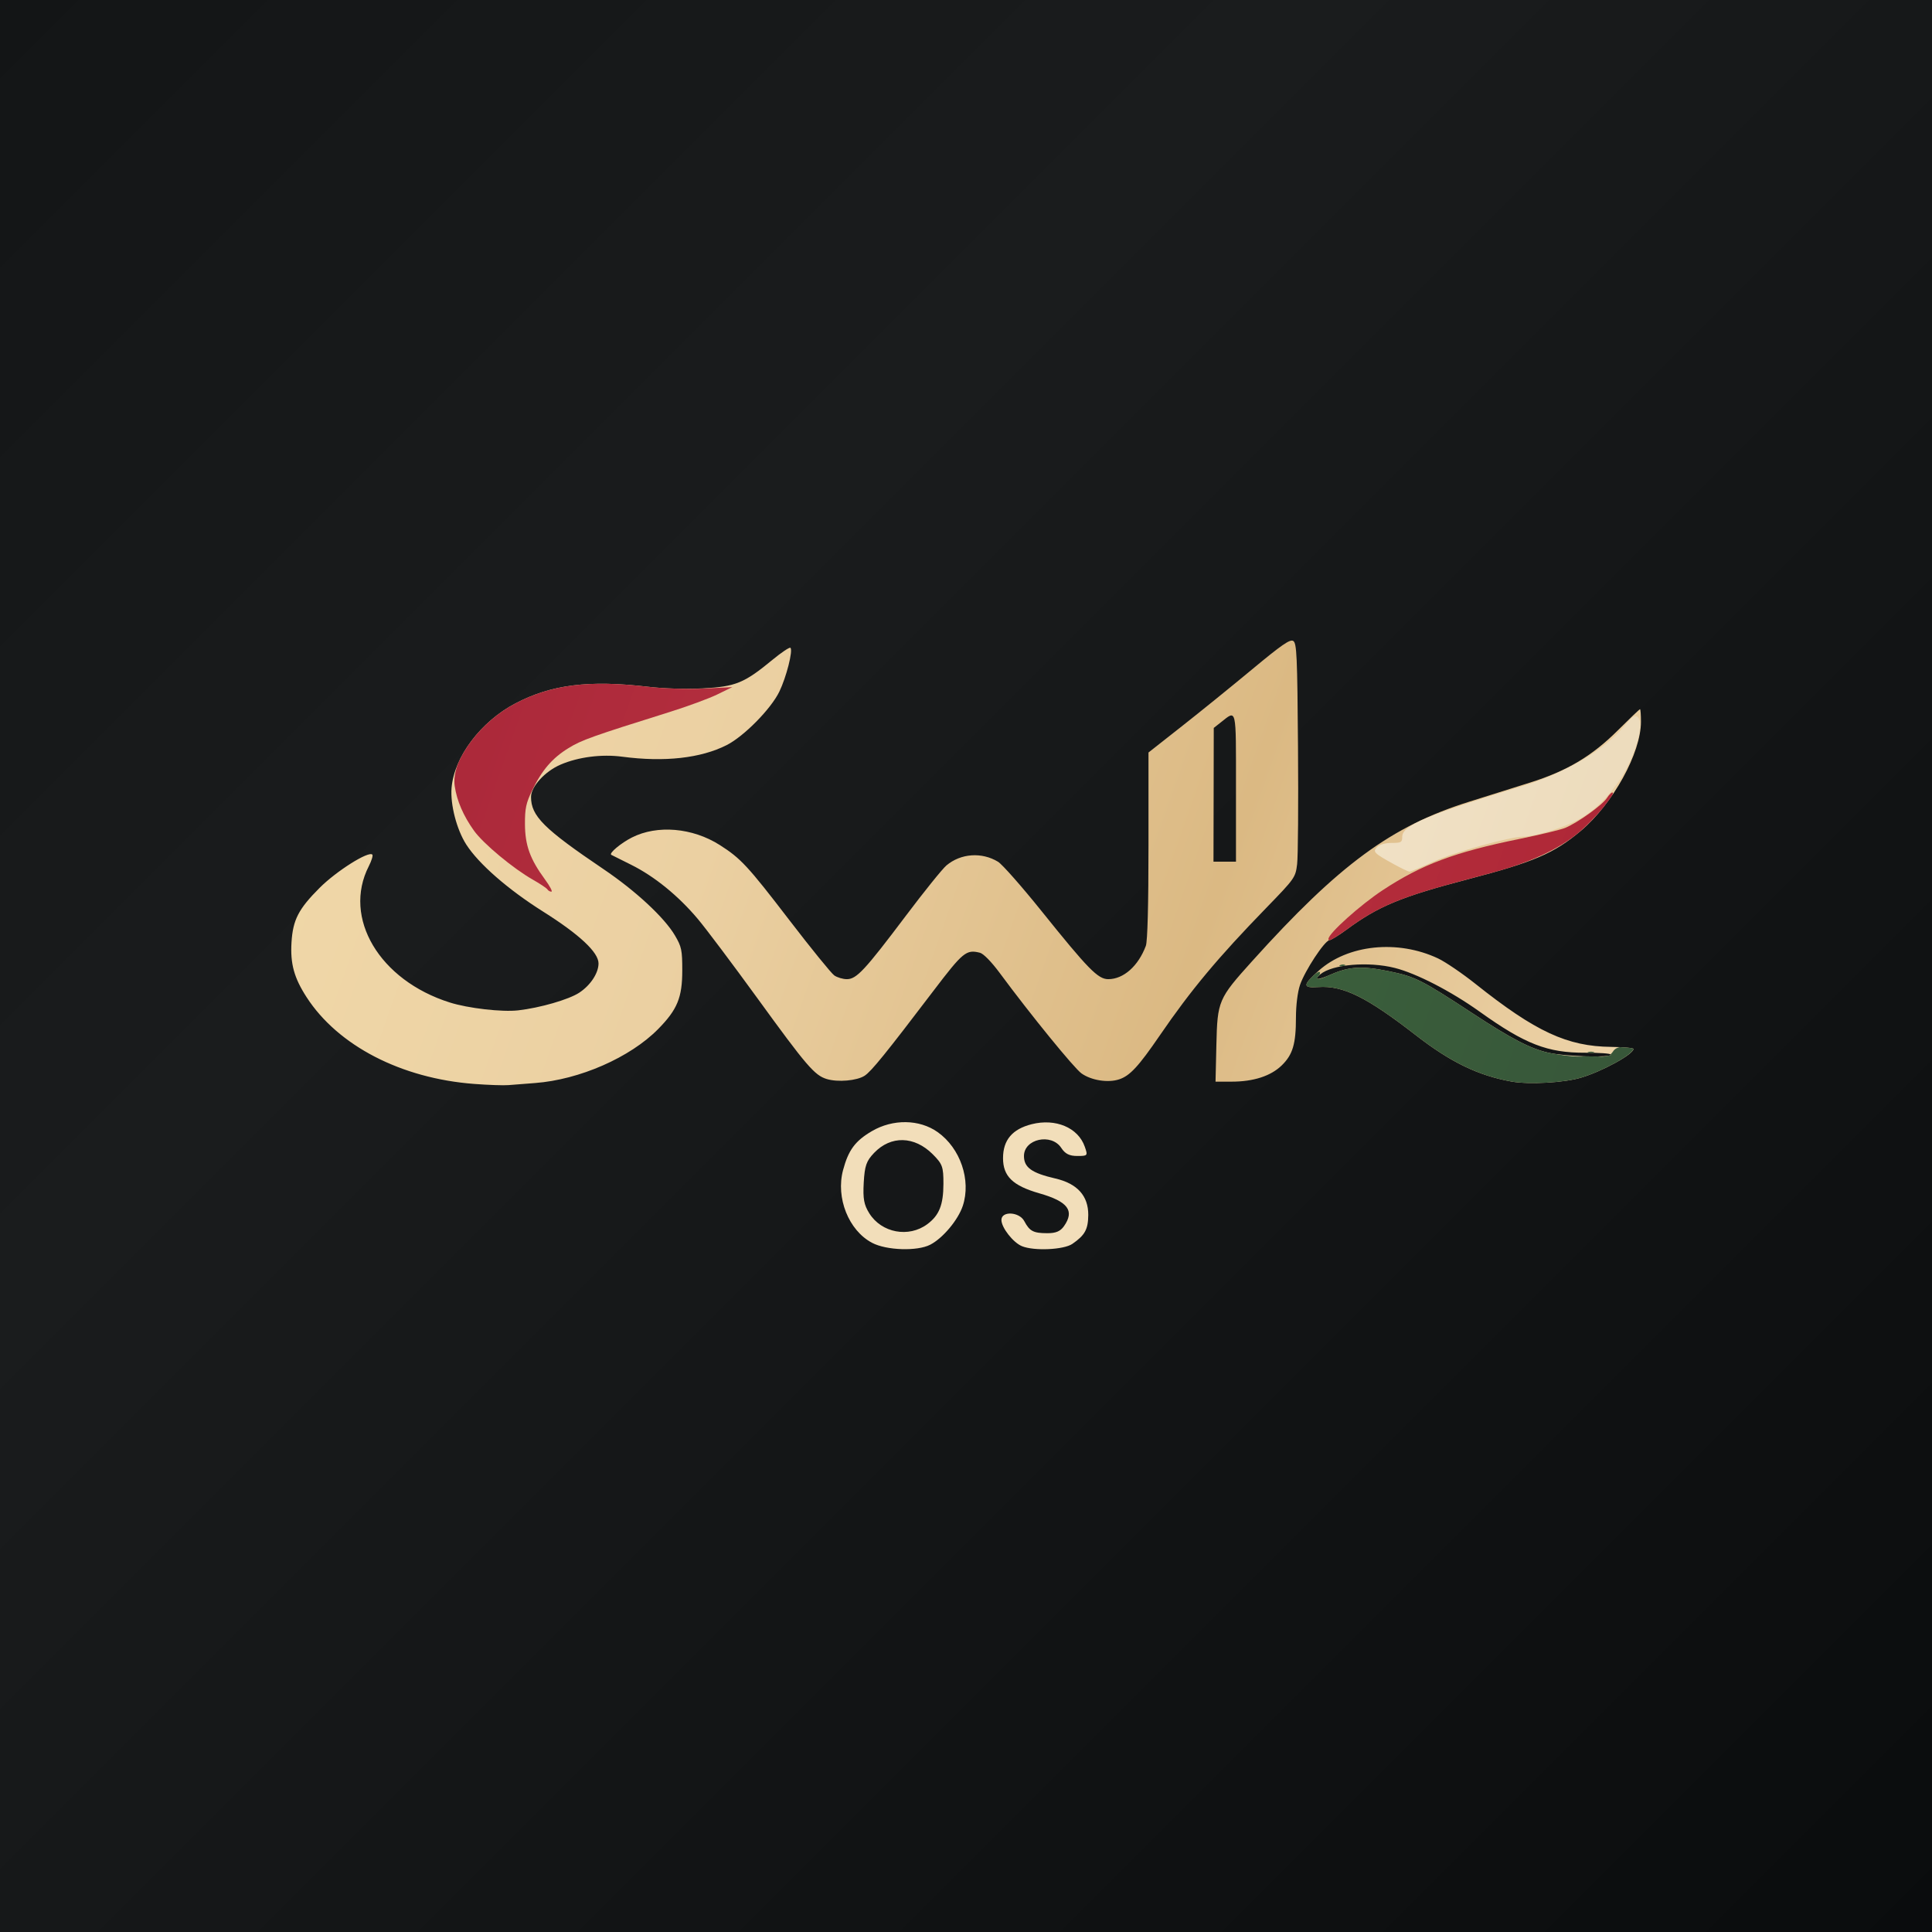
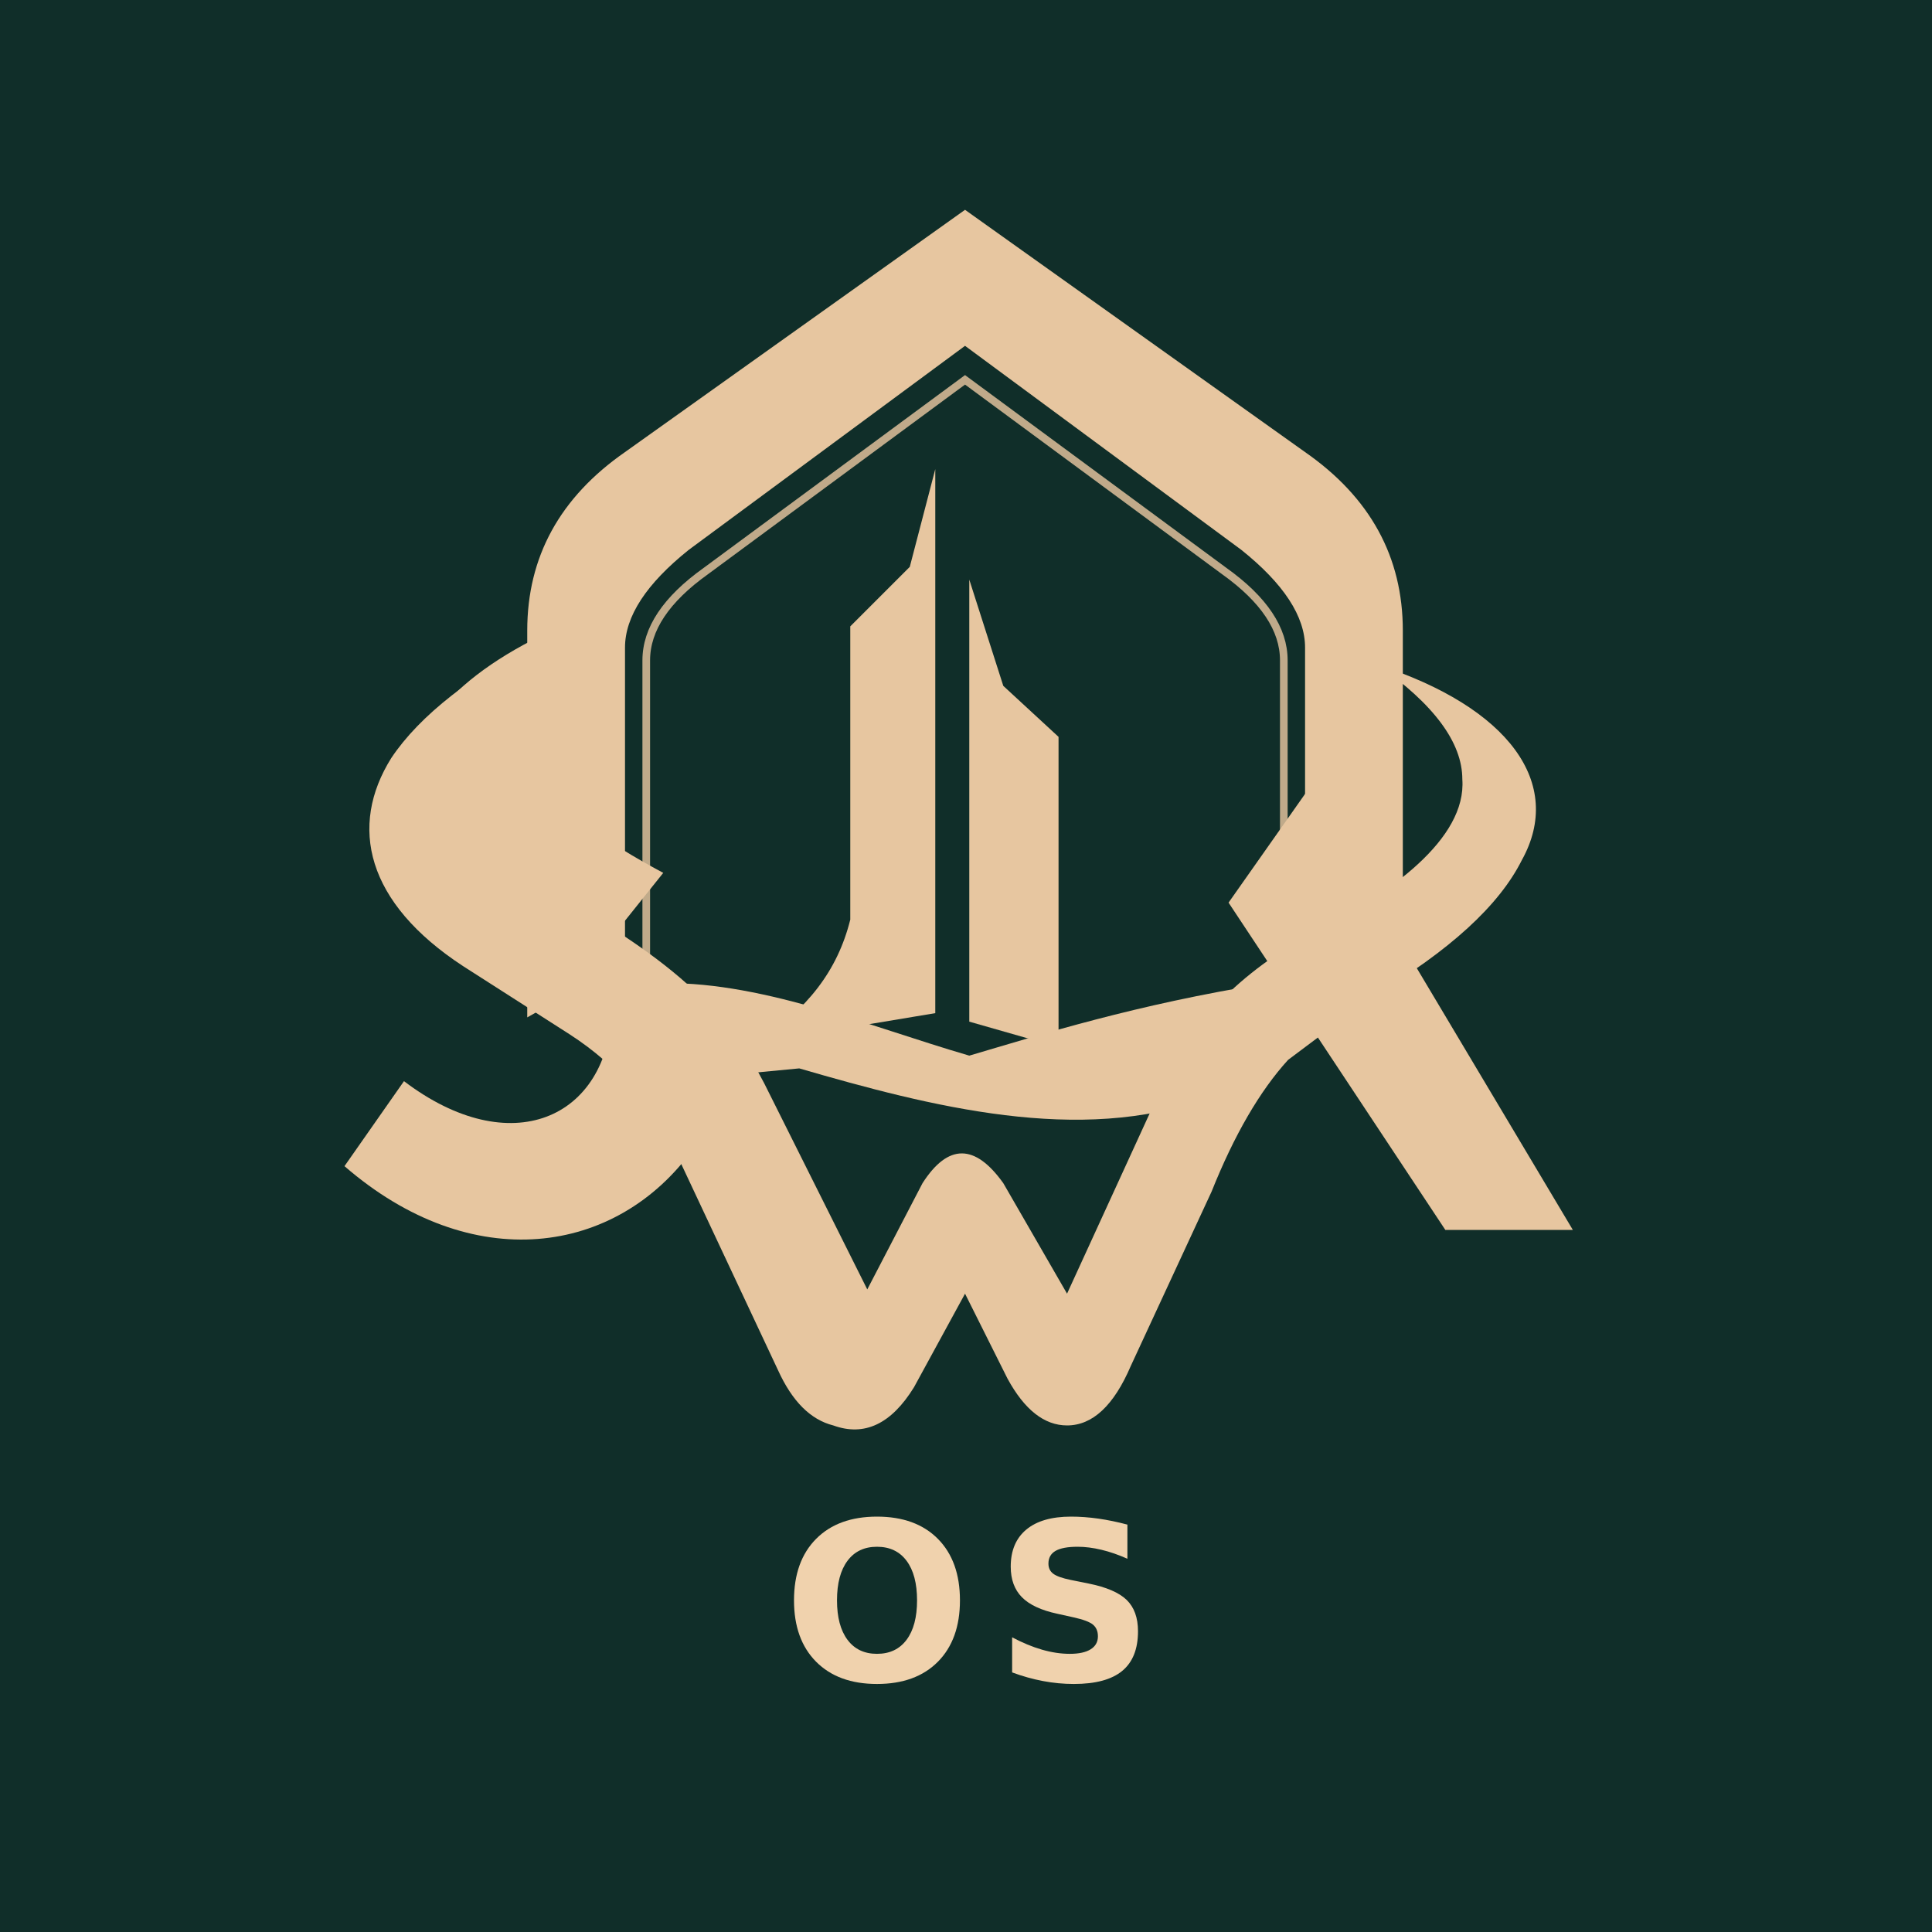
- <svg xmlns="http://www.w3.org/2000/svg" width="1000" height="1000" viewBox="0 0 1000 1000">
-   <defs>
-     <linearGradient id="charcoal" x1="0%" y1="0%" x2="100%" y2="100%">
-       <stop offset="0%" stop-color="#131516" />
-       <stop offset="34%" stop-color="#1A1C1D" />
-       <stop offset="71%" stop-color="#111314" />
-       <stop offset="100%" stop-color="#0A0C0D" />
-     </linearGradient>
-   </defs>
-   <rect width="1000" height="1000" fill="url(#charcoal)" />
-   <g transform="translate(500 446) scale(1.2939) translate(-511.5 -771.5)">
-     <defs>
-       <clipPath id="word-shape">
-         <path d="M314.77,860.41 C285.56,858.21 260.25,845.11 247.71,825.70 C242.72,817.98 241.16,812.33 241.68,803.80 C242.23,794.78 244.48,790.41 252.95,781.95 C259.66,775.24 272.49,767.15 274.01,768.67 C274.36,769.02 273.72,771.11 272.60,773.31 C262.04,794.00 276.86,818.95 305.00,827.83 C312.36,830.16 325.87,831.71 332.34,830.98 C341.08,829.99 352.60,826.66 356.79,823.91 C361.28,820.96 364.49,816.09 364.50,812.21 C364.50,807.76 356.89,800.64 342.30,791.45 C328.29,782.62 316.56,772.38 311.59,764.64 C307.76,758.67 305.16,748.65 305.71,742.00 C306.74,729.59 317.39,715.47 331.20,708.22 C345.66,700.63 360.61,698.76 384.50,701.55 C390.72,702.28 399.60,702.53 406.30,702.17 C419.33,701.48 422.81,700.05 434.07,690.76 C437.70,687.77 440.94,685.60 441.28,685.95 C442.35,687.01 439.63,697.71 436.83,703.48 C433.46,710.42 422.68,721.36 415.76,724.87 C405.39,730.12 390.88,731.74 374.00,729.51 C365.76,728.42 356.42,729.62 349.33,732.67 C343.07,735.36 337.50,741.45 337.50,745.60 C337.50,753.26 342.61,758.35 366.51,774.50 C379.35,783.17 390.87,793.87 395.07,801.02 C397.72,805.53 398.00,806.85 398.00,815.00 C398.00,825.87 396.03,830.66 388.34,838.47 C377.16,849.83 356.90,858.71 339.12,860.05 C335.20,860.34 330.43,860.72 328.50,860.88 C326.57,861.05 320.39,860.84 314.77,860.41 Z M729.74,859.46 C716.43,857.07 705.38,851.73 691.50,840.95 C671.75,825.63 662.32,820.97 652.43,821.66 C646.09,822.10 646.11,820.93 652.55,815.15 C664.23,804.65 684.19,802.59 700.35,810.21 C703.29,811.60 710.04,816.19 715.35,820.42 C739.36,839.53 752.02,845.40 769.60,845.59 C774.50,845.65 778.50,846.01 778.50,846.41 C778.50,848.54 766.01,855.38 757.50,857.91 C750.69,859.94 736.75,860.71 729.74,859.46 Z M769.50,848.69 C769.50,848.24 764.89,847.90 759.25,847.93 C744.16,848.00 735.17,844.51 717.00,831.52 C705.56,823.34 691.72,816.20 683.04,814.01 C672.48,811.34 658.03,812.57 653.26,816.55 C650.34,818.99 652.10,819.00 657.62,816.58 C664.82,813.43 670.02,813.15 680.71,815.34 C691.16,817.48 693.64,818.72 714.00,832.08 C729.74,842.41 737.45,846.40 744.67,847.97 C751.59,849.47 769.50,849.99 769.50,848.69 Z M455.76,858.44 C450.93,856.96 447.72,853.22 428.08,826.16 C418.22,812.58 407.49,798.30 404.23,794.43 C396.41,785.13 386.83,777.35 377.55,772.74 C373.40,770.69 369.82,768.89 369.59,768.76 C368.57,768.15 373.45,764.06 377.85,761.83 C387.97,756.69 402.08,757.90 412.99,764.83 C421.38,770.16 424.22,773.22 440.72,794.73 C449.48,806.15 457.62,816.17 458.80,817.00 C459.98,817.82 462.25,818.50 463.84,818.50 C467.71,818.50 470.96,815.01 487.39,793.21 C494.75,783.44 502.08,774.34 503.68,773.00 C509.42,768.17 517.81,767.58 524.31,771.53 C525.99,772.55 533.79,781.40 541.66,791.19 C560.45,814.58 564.29,818.50 568.41,818.50 C574.51,818.50 580.41,813.27 583.44,805.18 C584.12,803.39 584.50,788.82 584.50,765.10 L584.50,727.83 597.74,717.41 C605.02,711.69 617.70,701.42 625.90,694.61 C637.79,684.73 641.14,682.41 642.41,683.21 C643.81,684.10 644.04,689.07 644.31,725.61 C644.49,748.37 644.33,769.47 643.96,772.48 C643.31,777.84 643.04,778.22 631.62,789.98 C612.24,809.93 601.53,822.76 589.03,841.00 C580.49,853.46 577.07,857.16 572.75,858.58 C568.31,860.05 561.64,858.99 557.71,856.21 C554.77,854.13 537.32,832.71 524.98,816.01 C521.68,811.56 518.48,808.28 517.07,807.93 C511.60,806.56 510.31,807.62 498.51,823.13 C479.35,848.33 473.66,855.35 470.96,857.12 C467.87,859.14 460.24,859.80 455.76,858.44 Z M619.50,741.89 C619.50,709.26 619.84,710.72 613.45,715.76 L610.61,718.00 610.56,744.75 L610.50,771.50 615.00,771.50 L619.50,771.50 619.50,741.89 Z M611.66,844.75 C612.07,827.19 612.44,826.31 625.88,811.39 C660.79,772.62 681.68,757.27 712.81,747.51 C720.07,745.24 731.02,741.80 737.15,739.86 C752.01,735.18 761.93,729.26 772.38,718.85 C776.99,714.26 780.92,710.50 781.13,710.50 C781.33,710.50 781.50,712.76 781.50,715.53 C781.50,728.03 770.28,748.36 757.42,759.20 C746.77,768.16 738.64,771.65 712.57,778.46 C685.57,785.51 676.46,789.29 663.67,798.74 C660.72,800.92 657.66,802.80 656.87,802.92 C654.87,803.21 647.04,815.14 645.10,820.85 C644.15,823.66 643.50,828.90 643.49,833.78 C643.49,844.44 642.22,848.70 637.79,853.01 C633.41,857.26 626.50,859.50 617.73,859.50 L611.32,859.50 611.66,844.75 Z" fill="#FFFFFF" fill-rule="evenodd" />
-       </clipPath>
-       <linearGradient id="word-gold" gradientUnits="userSpaceOnUse" x1="232" y1="673" x2="791" y2="870">
-         <stop offset="0.000" stop-color="#F1D9A9" />
-         <stop offset="0.333" stop-color="#EBD0A2" />
-         <stop offset="0.667" stop-color="#DBB983" />
-         <stop offset="1.000" stop-color="#F0D7AE" />
-       </linearGradient>
-       <linearGradient id="word-red" gradientUnits="userSpaceOnUse" x1="232" y1="673" x2="791" y2="870">
-         <stop offset="0.000" stop-color="#A52437" />
-         <stop offset="0.500" stop-color="#BA3341" />
-         <stop offset="1.000" stop-color="#AC2535" />
-       </linearGradient>
-       <linearGradient id="word-green" gradientUnits="userSpaceOnUse" x1="232" y1="673" x2="791" y2="870">
-         <stop offset="0.000" stop-color="#487045" />
-         <stop offset="0.500" stop-color="#3D663D" />
-         <stop offset="1.000" stop-color="#375639" />
-       </linearGradient>
-       <linearGradient id="word-graphite" gradientUnits="userSpaceOnUse" x1="232" y1="673" x2="791" y2="870">
-         <stop offset="0.000" stop-color="#4F5052" />
-         <stop offset="0.500" stop-color="#3A3A3B" />
-         <stop offset="1.000" stop-color="#545354" />
-       </linearGradient>
-       <linearGradient id="word-ivory" gradientUnits="userSpaceOnUse" x1="232" y1="673" x2="791" y2="870">
-         <stop offset="0.000" stop-color="#F2DFBE" />
-         <stop offset="0.500" stop-color="#F7EAD3" />
-         <stop offset="1.000" stop-color="#EAD8B7" />
-       </linearGradient>
-     </defs>
-     <path d="M314.77,860.41 C285.56,858.21 260.25,845.11 247.71,825.70 C242.72,817.98 241.16,812.33 241.68,803.80 C242.23,794.78 244.48,790.41 252.95,781.95 C259.66,775.24 272.49,767.15 274.01,768.67 C274.36,769.02 273.72,771.11 272.60,773.31 C262.04,794.00 276.86,818.95 305.00,827.83 C312.36,830.16 325.87,831.71 332.34,830.98 C341.08,829.99 352.60,826.66 356.79,823.91 C361.28,820.96 364.49,816.09 364.50,812.21 C364.50,807.76 356.89,800.64 342.30,791.45 C328.29,782.62 316.56,772.38 311.59,764.64 C307.76,758.67 305.16,748.65 305.71,742.00 C306.74,729.59 317.39,715.47 331.20,708.22 C345.66,700.63 360.61,698.76 384.50,701.55 C390.72,702.28 399.60,702.53 406.30,702.17 C419.33,701.48 422.81,700.05 434.07,690.76 C437.70,687.77 440.94,685.60 441.28,685.95 C442.35,687.01 439.63,697.71 436.83,703.48 C433.46,710.42 422.68,721.36 415.76,724.87 C405.39,730.12 390.88,731.74 374.00,729.51 C365.76,728.42 356.42,729.62 349.33,732.67 C343.07,735.36 337.50,741.45 337.50,745.60 C337.50,753.26 342.61,758.35 366.51,774.50 C379.35,783.17 390.87,793.87 395.07,801.02 C397.72,805.53 398.00,806.85 398.00,815.00 C398.00,825.87 396.03,830.66 388.34,838.47 C377.16,849.83 356.90,858.71 339.12,860.05 C335.20,860.34 330.43,860.72 328.50,860.88 C326.57,861.05 320.39,860.84 314.77,860.41 Z M729.74,859.46 C716.43,857.07 705.38,851.73 691.50,840.95 C671.75,825.63 662.32,820.97 652.43,821.66 C646.09,822.10 646.11,820.93 652.55,815.15 C664.23,804.65 684.19,802.59 700.35,810.21 C703.29,811.60 710.04,816.19 715.35,820.42 C739.36,839.53 752.02,845.40 769.60,845.59 C774.50,845.65 778.50,846.01 778.50,846.41 C778.50,848.54 766.01,855.38 757.50,857.91 C750.69,859.94 736.75,860.71 729.74,859.46 Z M769.50,848.69 C769.50,848.24 764.89,847.90 759.25,847.93 C744.16,848.00 735.17,844.51 717.00,831.52 C705.56,823.34 691.72,816.20 683.04,814.01 C672.48,811.34 658.03,812.57 653.26,816.55 C650.34,818.99 652.10,819.00 657.62,816.58 C664.82,813.43 670.02,813.15 680.71,815.34 C691.16,817.48 693.64,818.72 714.00,832.08 C729.74,842.41 737.45,846.40 744.67,847.97 C751.59,849.47 769.50,849.99 769.50,848.69 Z M455.76,858.44 C450.93,856.96 447.72,853.22 428.08,826.16 C418.22,812.58 407.49,798.30 404.23,794.43 C396.41,785.13 386.83,777.35 377.55,772.74 C373.40,770.69 369.82,768.89 369.59,768.76 C368.57,768.15 373.45,764.06 377.85,761.83 C387.97,756.69 402.08,757.90 412.99,764.83 C421.38,770.16 424.22,773.22 440.72,794.73 C449.48,806.15 457.62,816.17 458.80,817.00 C459.98,817.82 462.25,818.50 463.84,818.50 C467.71,818.50 470.96,815.01 487.39,793.21 C494.75,783.44 502.08,774.34 503.68,773.00 C509.42,768.17 517.81,767.58 524.31,771.53 C525.99,772.55 533.79,781.40 541.66,791.19 C560.45,814.58 564.29,818.50 568.41,818.50 C574.51,818.50 580.41,813.27 583.44,805.18 C584.12,803.39 584.50,788.82 584.50,765.10 L584.50,727.83 597.74,717.41 C605.02,711.69 617.70,701.42 625.90,694.61 C637.79,684.73 641.14,682.41 642.41,683.21 C643.81,684.10 644.04,689.07 644.31,725.61 C644.49,748.37 644.33,769.47 643.96,772.48 C643.31,777.84 643.04,778.22 631.62,789.98 C612.24,809.93 601.53,822.76 589.03,841.00 C580.49,853.46 577.07,857.16 572.75,858.58 C568.31,860.05 561.64,858.99 557.71,856.21 C554.77,854.13 537.32,832.71 524.98,816.01 C521.68,811.56 518.48,808.28 517.07,807.93 C511.60,806.56 510.31,807.62 498.51,823.13 C479.35,848.33 473.66,855.35 470.96,857.12 C467.87,859.14 460.24,859.80 455.76,858.44 Z M619.50,741.89 C619.50,709.26 619.84,710.72 613.45,715.76 L610.61,718.00 610.56,744.75 L610.50,771.50 615.00,771.50 L619.50,771.50 619.50,741.89 Z M611.66,844.75 C612.07,827.19 612.44,826.31 625.88,811.39 C660.79,772.62 681.68,757.27 712.81,747.51 C720.07,745.24 731.02,741.80 737.15,739.86 C752.01,735.18 761.93,729.26 772.38,718.85 C776.99,714.26 780.92,710.50 781.13,710.50 C781.33,710.50 781.50,712.76 781.50,715.53 C781.50,728.03 770.28,748.36 757.42,759.20 C746.77,768.16 738.64,771.65 712.57,778.46 C685.57,785.51 676.46,789.29 663.67,798.74 C660.72,800.92 657.66,802.80 656.87,802.92 C654.87,803.21 647.04,815.14 645.10,820.85 C644.15,823.66 643.50,828.90 643.49,833.78 C643.49,844.44 642.22,848.70 637.79,853.01 C633.41,857.26 626.50,859.50 617.73,859.50 L611.32,859.50 611.66,844.75 Z" fill="url(#word-gold)" fill-rule="evenodd" />
-     <g clip-path="url(#word-shape)">
-       <path d="M656.50,802.38 C656.50,800.23 669.20,788.83 678.20,782.90 C693.78,772.64 707.00,767.68 733.00,762.38 C741.25,760.69 749.44,758.71 751.20,757.98 C756.31,755.85 766.02,748.88 767.92,745.99 C768.88,744.52 769.90,743.57 770.20,743.87 C771.14,744.80 762.66,754.79 756.70,759.77 C748.55,766.58 737.03,771.90 721.50,776.04 C682.04,786.53 679.25,787.69 658.45,802.37 C656.81,803.53 656.50,803.53 656.50,802.38 Z M344.06,782.60 C343.75,782.10 341.14,780.35 338.25,778.71 C330.36,774.24 318.41,764.30 314.70,759.13 C310.45,753.20 307.84,747.18 306.97,741.28 C305.48,731.07 316.61,715.88 331.20,708.22 C345.66,700.63 360.61,698.76 384.50,701.55 C390.50,702.25 399.93,702.54 406.50,702.23 L418.00,701.68 412.00,704.61 C408.70,706.22 400.15,709.37 393.00,711.61 C361.97,721.33 357.71,722.85 352.50,726.06 C345.99,730.07 341.91,734.81 337.94,743.00 C335.51,748.03 335.04,750.22 335.07,756.50 C335.12,764.98 337.10,770.46 343.07,778.60 C345.05,781.29 346.21,783.50 345.64,783.50 C345.08,783.50 344.37,783.09 344.06,782.60 Z" fill="url(#word-red)" fill-rule="evenodd" />
-       <path d="M729.74,859.46 C716.43,857.07 705.38,851.73 691.50,840.95 C671.75,825.63 662.32,820.97 652.43,821.66 C646.90,822.04 646.24,821.03 649.81,817.67 C652.51,815.14 653.67,814.88 652.86,817.00 C652.13,818.91 652.35,818.89 657.62,816.58 C664.82,813.43 670.02,813.15 680.71,815.34 C691.16,817.48 693.64,818.72 714.00,832.08 C730.03,842.60 737.41,846.37 745.13,848.01 C753.17,849.71 760.91,849.97 760.00,848.50 C759.66,847.95 760.34,847.50 761.50,847.50 C762.66,847.50 763.34,847.95 763.00,848.50 C762.64,849.09 763.74,849.50 765.70,849.50 C767.94,849.50 769.43,848.85 770.27,847.50 C771.13,846.12 772.60,845.50 775.01,845.50 C776.93,845.50 778.50,845.87 778.50,846.31 C778.50,848.53 766.20,855.32 757.50,857.91 C750.69,859.94 736.75,860.71 729.74,859.46 Z M661.31,812.82 C662.03,812.53 662.90,812.56 663.23,812.90 C663.56,813.23 662.97,813.46 661.92,813.42 C660.75,813.37 660.51,813.14 661.31,812.82 Z" fill="url(#word-green)" fill-rule="evenodd" />
-       <path d="M682.63,772.50 C674.64,768.10 674.07,767.50 675.99,765.59 C676.94,764.64 679.29,764.00 681.80,764.00 C685.61,764.00 686.00,763.77 686.01,761.50 C686.03,756.99 696.08,752.75 733.50,741.44 C751.34,736.05 767.01,726.81 775.14,716.90 C778.06,713.34 779.04,712.70 780.17,713.64 C783.34,716.27 778.66,731.31 771.77,740.63 C766.43,747.85 761.11,752.49 754.50,755.69 C748.67,758.51 738.30,761.50 734.33,761.50 C729.10,761.50 706.50,767.82 698.41,771.54 C693.68,773.72 689.41,775.49 688.91,775.48 C688.41,775.47 685.58,774.13 682.63,772.50 Z" fill="url(#word-ivory)" fill-rule="evenodd" />
+ <svg xmlns="http://www.w3.org/2000/svg" width="200" height="200" viewBox="0 0 200 200" role="img" aria-label="SWK OS app icon">
+   <rect width="200" height="200" rx="0" fill="#102E29" />
+   <g>
+     <g id="architectural-crest" transform="translate(29.5 16) scale(.44)">
+       <defs />
+       <path d="M65 111 C40 122 27 137 29 153 C32 170 54 178 73 189 L89 169 C61 154 49 141 65 111 Z M77 201 C76 227 53 237 28 218 L14 238 C44 264 78 259 96 234 Z" fill="#E7C6A0" />
+       <path d="M241 149 L303 253 H273 L222 176 Z" fill="#E7C6A0" />
+       <path d="M57 203 V112 Q57 86 80 70 L160 13 L240 70 Q263 86 263 112 V203 L240 190 V116 Q240 105 225 93 L160 45 L95 93 Q80 105 80 116 V190 Z" fill="#E7C6A0" />
+       <path d="M85 191 V119 Q85 108 99 98 L160 53 L221 98 Q235 108 235 119 V191" fill="none" stroke="#E7C6A0" stroke-width="1.8" opacity=".82" />
+       <path d="M111 209 C123 201 130 192 133 180 V111 L147 97 L153 74 V202 Z" fill="#E7C6A0" />
+       <path d="M161 100 L169 125 L182 137 V210 L161 204 Z" fill="#E7C6A0" />
+       <path d="M87 195 C111 194 137 205 161 212 C178 207 200 200 231 195 L217 222 C187 233 152 224 121 215 L100 217 Z" fill="#E7C6A0" />
+       <path d="M55 168 C81 185 101 194 114 221 L137 267 L150 242 Q159 228 169 242 L184 268 L206 220 Q216 197 242 183 C260 174 278 161 277 147 Q277 134 257 120 C288 130 301 148 291 166 Q283 182 256 198 L236 213 Q226 224 218 244 L199 285 Q193 299 184 299 Q176 299 170 288 L160 268 L148 290 Q140 303 129 299 Q121 297 116 286 L93 237 Q84 218 67 207 L42 191 C19 176 15 158 25 142 Q35 127 62 113 C41 135 38 153 55 168 Z" fill="#E7C6A0" />
    </g>
-   </g>
-   <g transform="translate(500 615) scale(1.666667) translate(-962.5 -610.5)">
-     <g color="#F2DEBA">
-       <path d="M825.33,627.47 C818.05,623.63 814.02,613.50 816.32,604.88 C817.99,598.65 820.07,595.84 825.26,592.79 C831.81,588.96 840.02,589.07 845.69,593.08 C852.75,598.07 856.14,608.00 853.51,615.97 C852.06,620.36 847.32,626.02 843.40,628.05 C839.37,630.14 829.80,629.83 825.33,627.47 Z M842.48,621.68 C846.18,618.93 847.47,615.71 847.49,609.15 C847.50,603.84 847.19,602.99 844.16,599.96 C838.47,594.27 831.17,594.10 825.97,599.53 C823.55,602.06 823.04,603.52 822.74,608.77 C822.46,613.76 822.81,615.66 824.47,618.31 C828.28,624.39 836.70,625.97 842.48,621.68 Z" fill="currentColor" fill-rule="evenodd" transform="translate(108.00 0)" />
-       <path d="M1199.89,628.52 C1197.15,627.41 1193.50,622.75 1193.50,620.37 C1193.50,617.51 1199.07,617.81 1200.61,620.75 C1202.25,623.85 1203.42,624.47 1207.69,624.48 C1210.39,624.50 1211.81,623.90 1212.94,622.28 C1216.30,617.48 1214.16,614.64 1205.29,612.10 C1197.02,609.73 1194.00,606.81 1194.00,601.17 C1194.00,595.55 1196.88,592.15 1202.90,590.63 C1210.35,588.75 1217.33,591.71 1219.38,597.60 C1220.37,600.42 1220.31,600.50 1217.06,600.50 C1214.61,600.50 1213.30,599.84 1212.09,598.00 C1209.03,593.33 1200.50,595.18 1200.50,600.51 C1200.50,604.07 1202.90,605.79 1210.24,607.49 C1217.06,609.06 1220.51,612.89 1220.47,618.83 C1220.43,623.29 1219.44,625.10 1215.53,627.80 C1212.86,629.63 1203.69,630.06 1199.89,628.52 Z" fill="currentColor" fill-rule="evenodd" transform="translate(-220.00 0)" />
+     <g id="product-name" fill="#F0D2AD" transform="translate(100 174) scale(0.0111842 -0.0111842) translate(-1694.0 0)">
+       <path d="M870 1241Q694 1241 597.0 1111.0Q500 981 500 745Q500 510 597.0 380.0Q694 250 870 250Q1047 250 1144.0 380.0Q1241 510 1241 745Q1241 981 1144.0 1111.0Q1047 1241 870 1241ZM870 1520Q1230 1520 1434.0 1314.0Q1638 1108 1638 745Q1638 383 1434.0 177.0Q1230 -29 870 -29Q511 -29 306.5 177.0Q102 383 102 745Q102 1108 306.5 1314.0Q511 1520 870 1520Z" transform="translate(0 0)" />
+       <path d="M1227 1446V1130Q1104 1185 987.0 1213.0Q870 1241 766 1241Q628 1241 562.0 1203.0Q496 1165 496 1085Q496 1025 540.5 991.5Q585 958 702 934L866 901Q1115 851 1220.0 749.0Q1325 647 1325 459Q1325 212 1178.5 91.5Q1032 -29 731 -29Q589 -29 446.0 -2.0Q303 25 160 78V403Q303 327 436.5 288.5Q570 250 694 250Q820 250 887.0 292.0Q954 334 954 412Q954 482 908.5 520.0Q863 558 727 588L578 621Q354 669 250.5 774.0Q147 879 147 1057Q147 1280 291.0 1400.0Q435 1520 705 1520Q828 1520 958.0 1501.5Q1088 1483 1227 1446Z" transform="translate(1961 0)" />
    </g>
  </g>
</svg>
